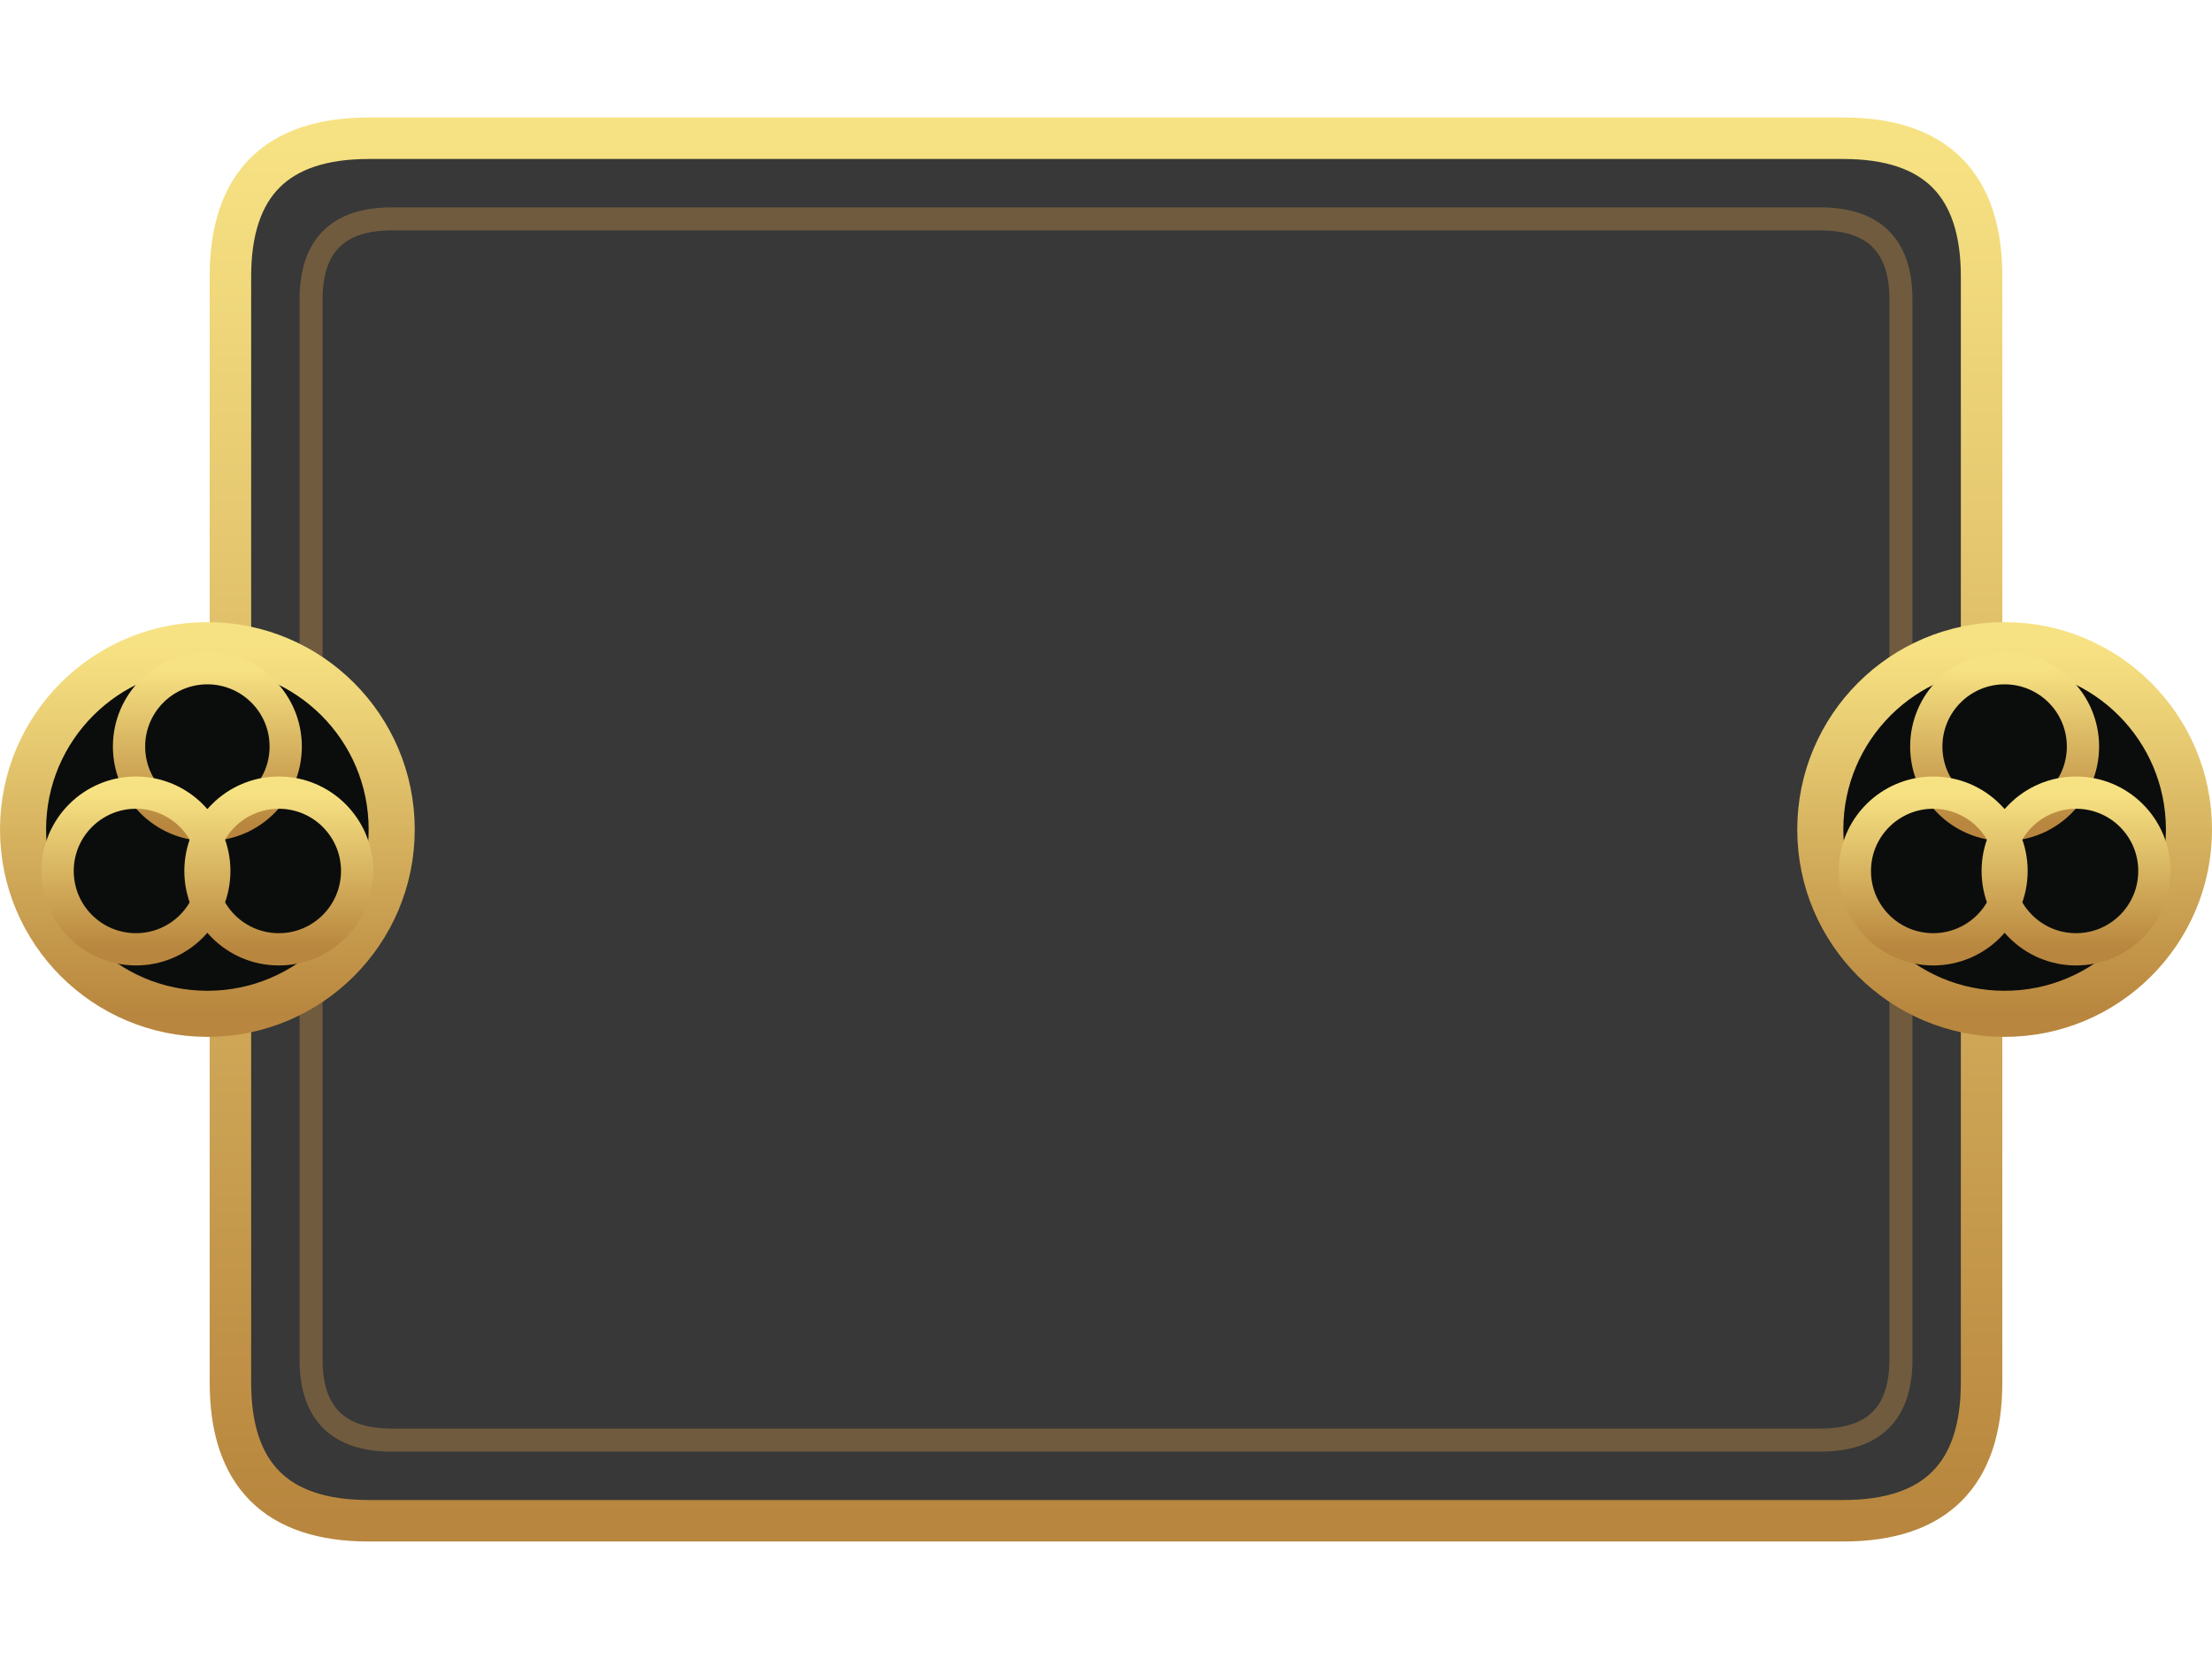
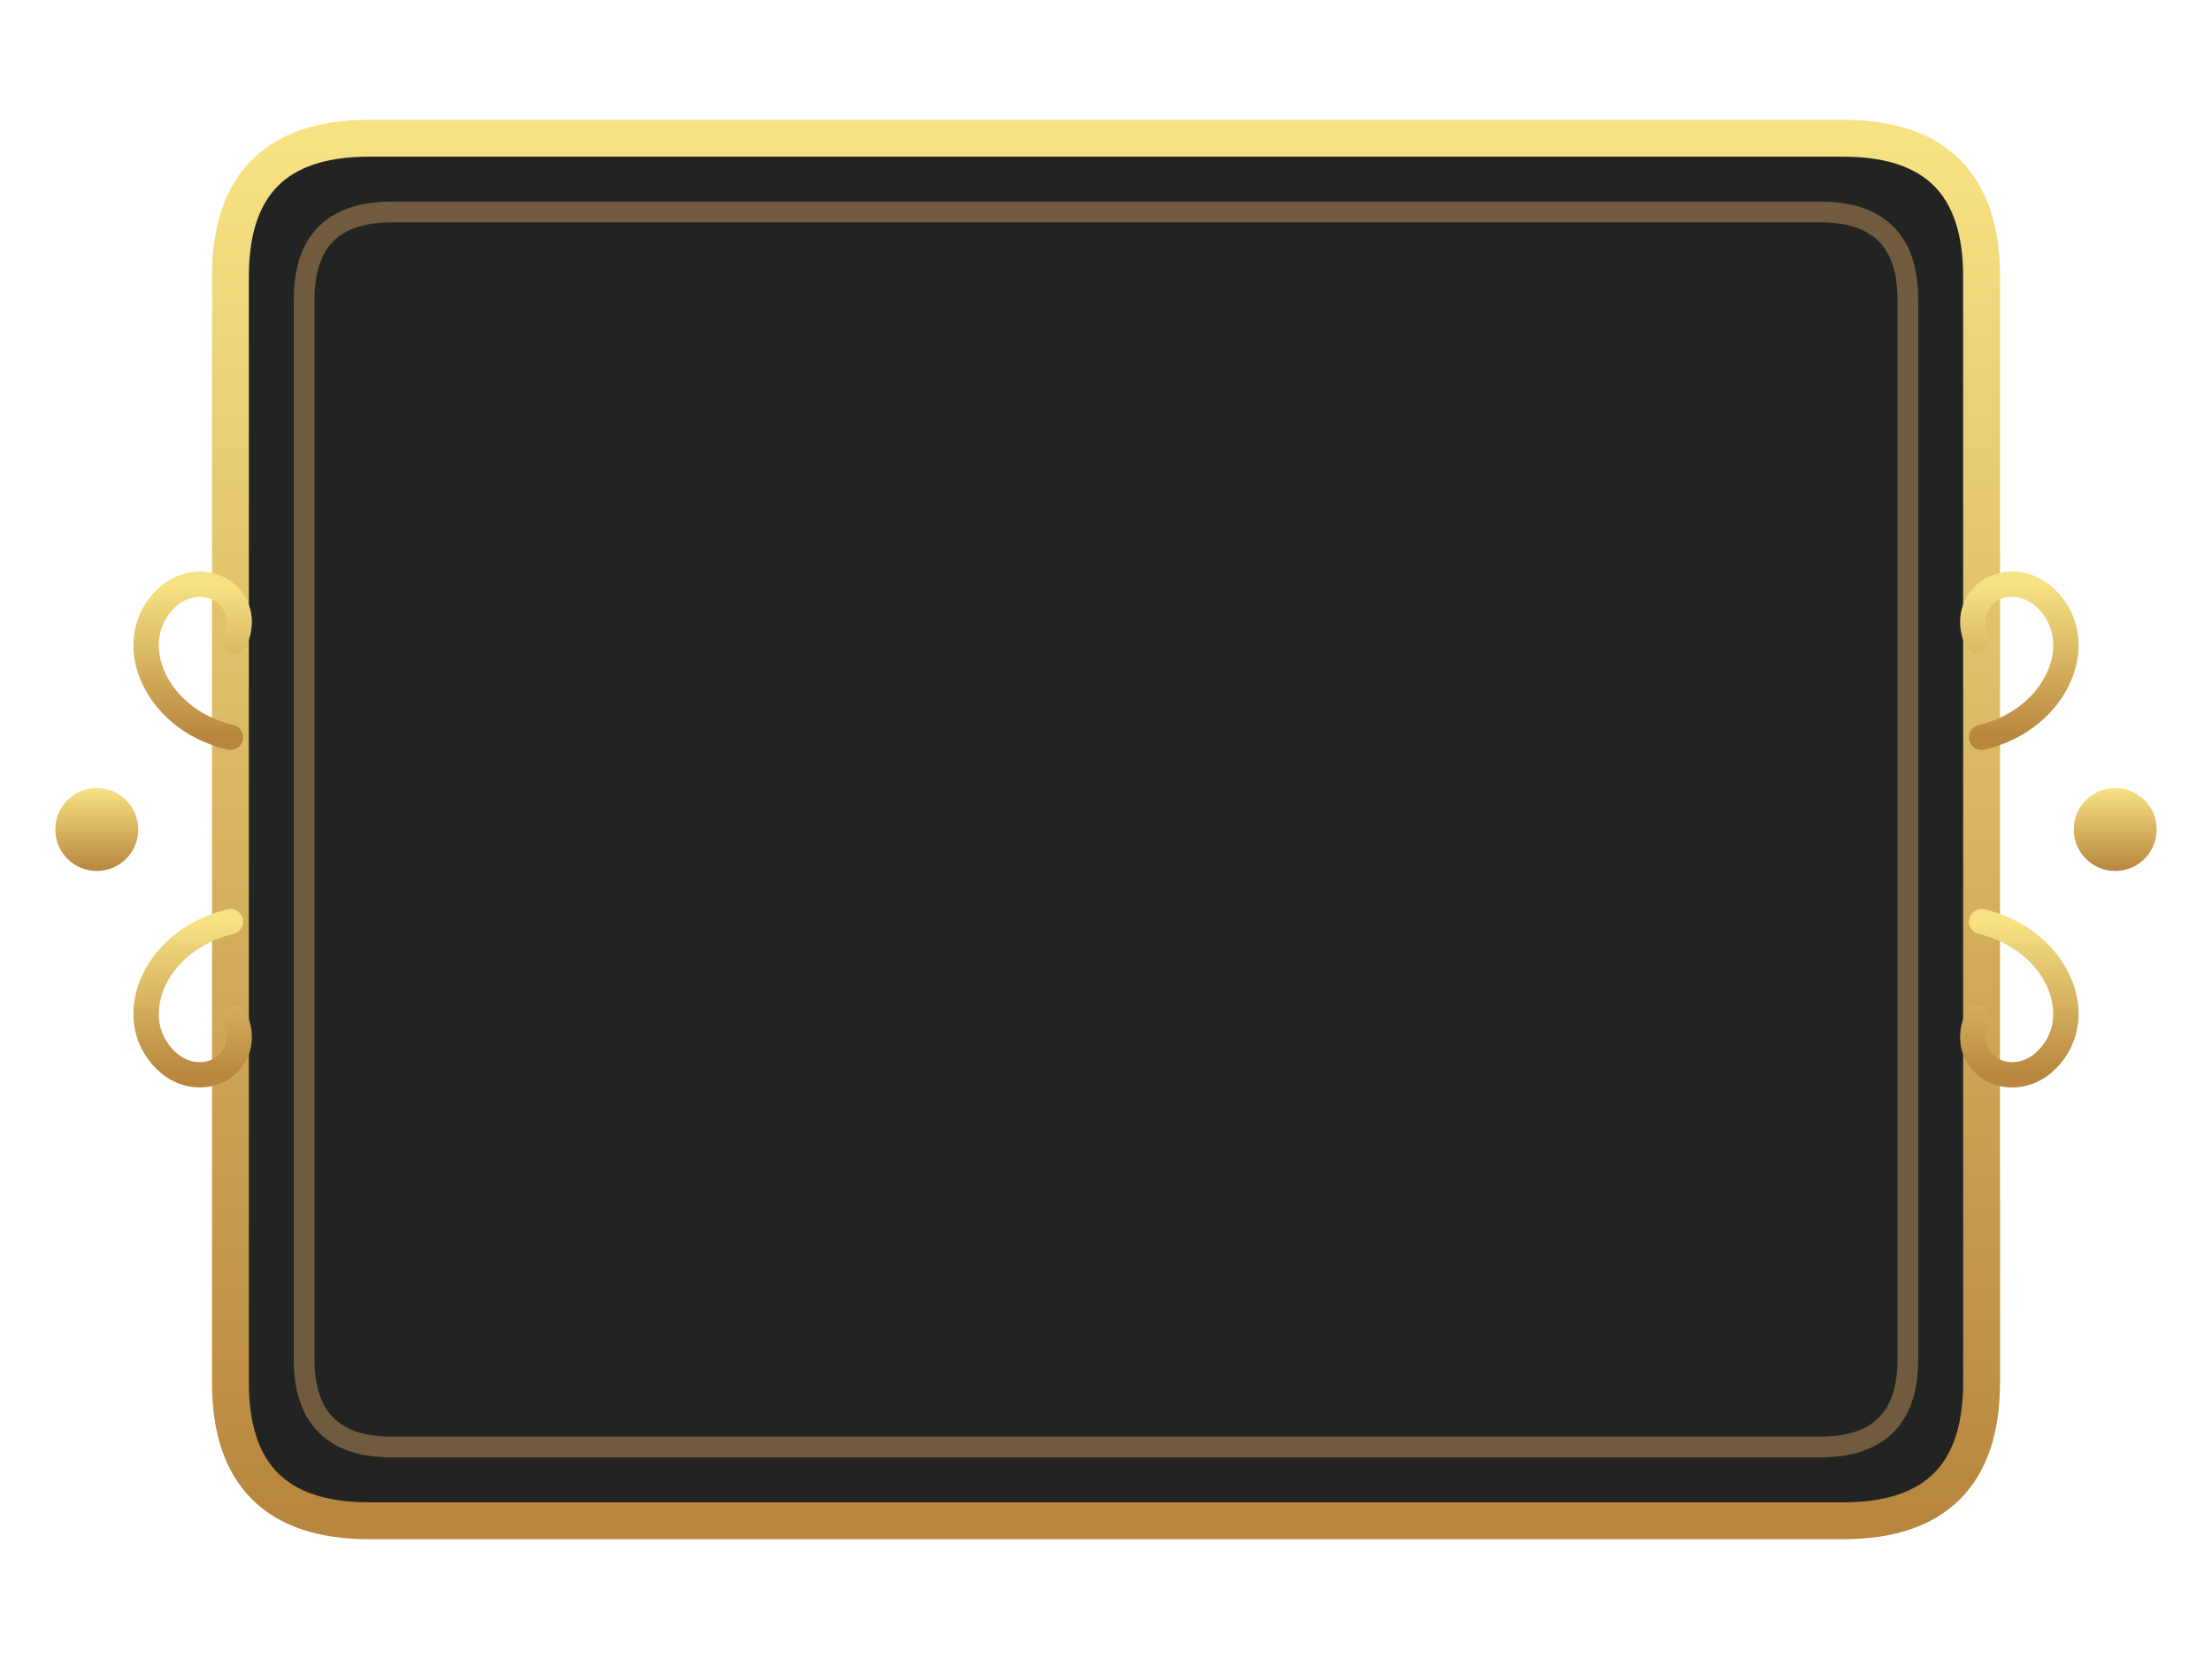
<svg xmlns="http://www.w3.org/2000/svg" viewBox="0 0 96 72" width="96" height="72">
  <defs>
    <linearGradient id="g" x1="0" y1="0" x2="0" y2="1">
      <stop offset="0" stop-color="#F7E283" />
      <stop offset="1" stop-color="#B8863E" />
    </linearGradient>
  </defs>
-   <path d="M16,6 L80,6 Q86,6 86,12 L86,60 Q86,66 80,66 L16,66 Q10,66 10,60 L10,12 Q10,6 16,6 Z" fill="#0B0D0C" fill-opacity="0.82" stroke="url(#g)" stroke-width="1.8" />
-   <path d="M17,9.5 L79,9.5 Q82.5,9.5 82.5,13 L82.5,59 Q82.5,62.5 79,62.5 L17,62.5 Q13.5,62.5 13.5,59 L13.5,13 Q13.5,9.5 17,9.5 Z" fill="none" stroke="#705B3F" stroke-width="1" />
-   <circle cx="9" cy="36" r="8" fill="#0B0D0C" stroke="url(#g)" stroke-width="2" />
-   <circle cx="9" cy="32.4" r="3.4" fill="none" stroke="url(#g)" stroke-width="1.4" />
-   <circle cx="5.9" cy="37.8" r="3.4" fill="none" stroke="url(#g)" stroke-width="1.4" />
-   <circle cx="12.1" cy="37.8" r="3.4" fill="none" stroke="url(#g)" stroke-width="1.4" />
-   <circle cx="87" cy="36" r="8" fill="#0B0D0C" stroke="url(#g)" stroke-width="2" />
-   <circle cx="87" cy="32.4" r="3.4" fill="none" stroke="url(#g)" stroke-width="1.4" />
-   <circle cx="83.9" cy="37.8" r="3.4" fill="none" stroke="url(#g)" stroke-width="1.4" />
-   <circle cx="90.1" cy="37.8" r="3.4" fill="none" stroke="url(#g)" stroke-width="1.4" />
+   <path d="M16,6 L80,6 Q86,6 86,12 L86,60 Q86,66 80,66 L16,66 Q10,66 10,60 L10,12 Q10,6 16,6 Z" fill="#0B0D0C" fill-opacity="0.9" stroke="url(#g)" stroke-width="1.6" stroke-linejoin="round" />
+   <path d="M17,9.2 L79,9.2 Q82.8,9.2 82.8,13 L82.8,59 Q82.8,62.8 79,62.8 L17,62.8 Q13.2,62.8 13.2,59 L13.2,13 Q13.2,9.2 17,9.2 Z" fill="none" stroke="#705B3F" stroke-width="0.9" stroke-linejoin="round" />
+   <path d="M10,32 C6.6,31.2 5.2,27.6 7.4,25.8 C9.0,24.6 11.0,26.0 10.2,27.8" fill="none" stroke="url(#g)" stroke-width="1.1" stroke-linecap="round" />
+   <path d="M10,40 C6.6,40.8 5.2,44.4 7.4,46.2 C9.0,47.4 11.0,46.0 10.2,44.2" fill="none" stroke="url(#g)" stroke-width="1.1" stroke-linecap="round" />
+   <circle cx="4.2" cy="36" r="1.8" fill="url(#g)" />
+   <path d="M86,32 C89.4,31.2 90.8,27.6 88.6,25.8 C87.0,24.6 85.0,26.0 85.8,27.8" fill="none" stroke="url(#g)" stroke-width="1.1" stroke-linecap="round" />
+   <path d="M86,40 C89.4,40.8 90.8,44.4 88.6,46.2 C87.0,47.4 85.0,46.0 85.8,44.2" fill="none" stroke="url(#g)" stroke-width="1.1" stroke-linecap="round" />
+   <circle cx="91.8" cy="36" r="1.8" fill="url(#g)" />
</svg>
